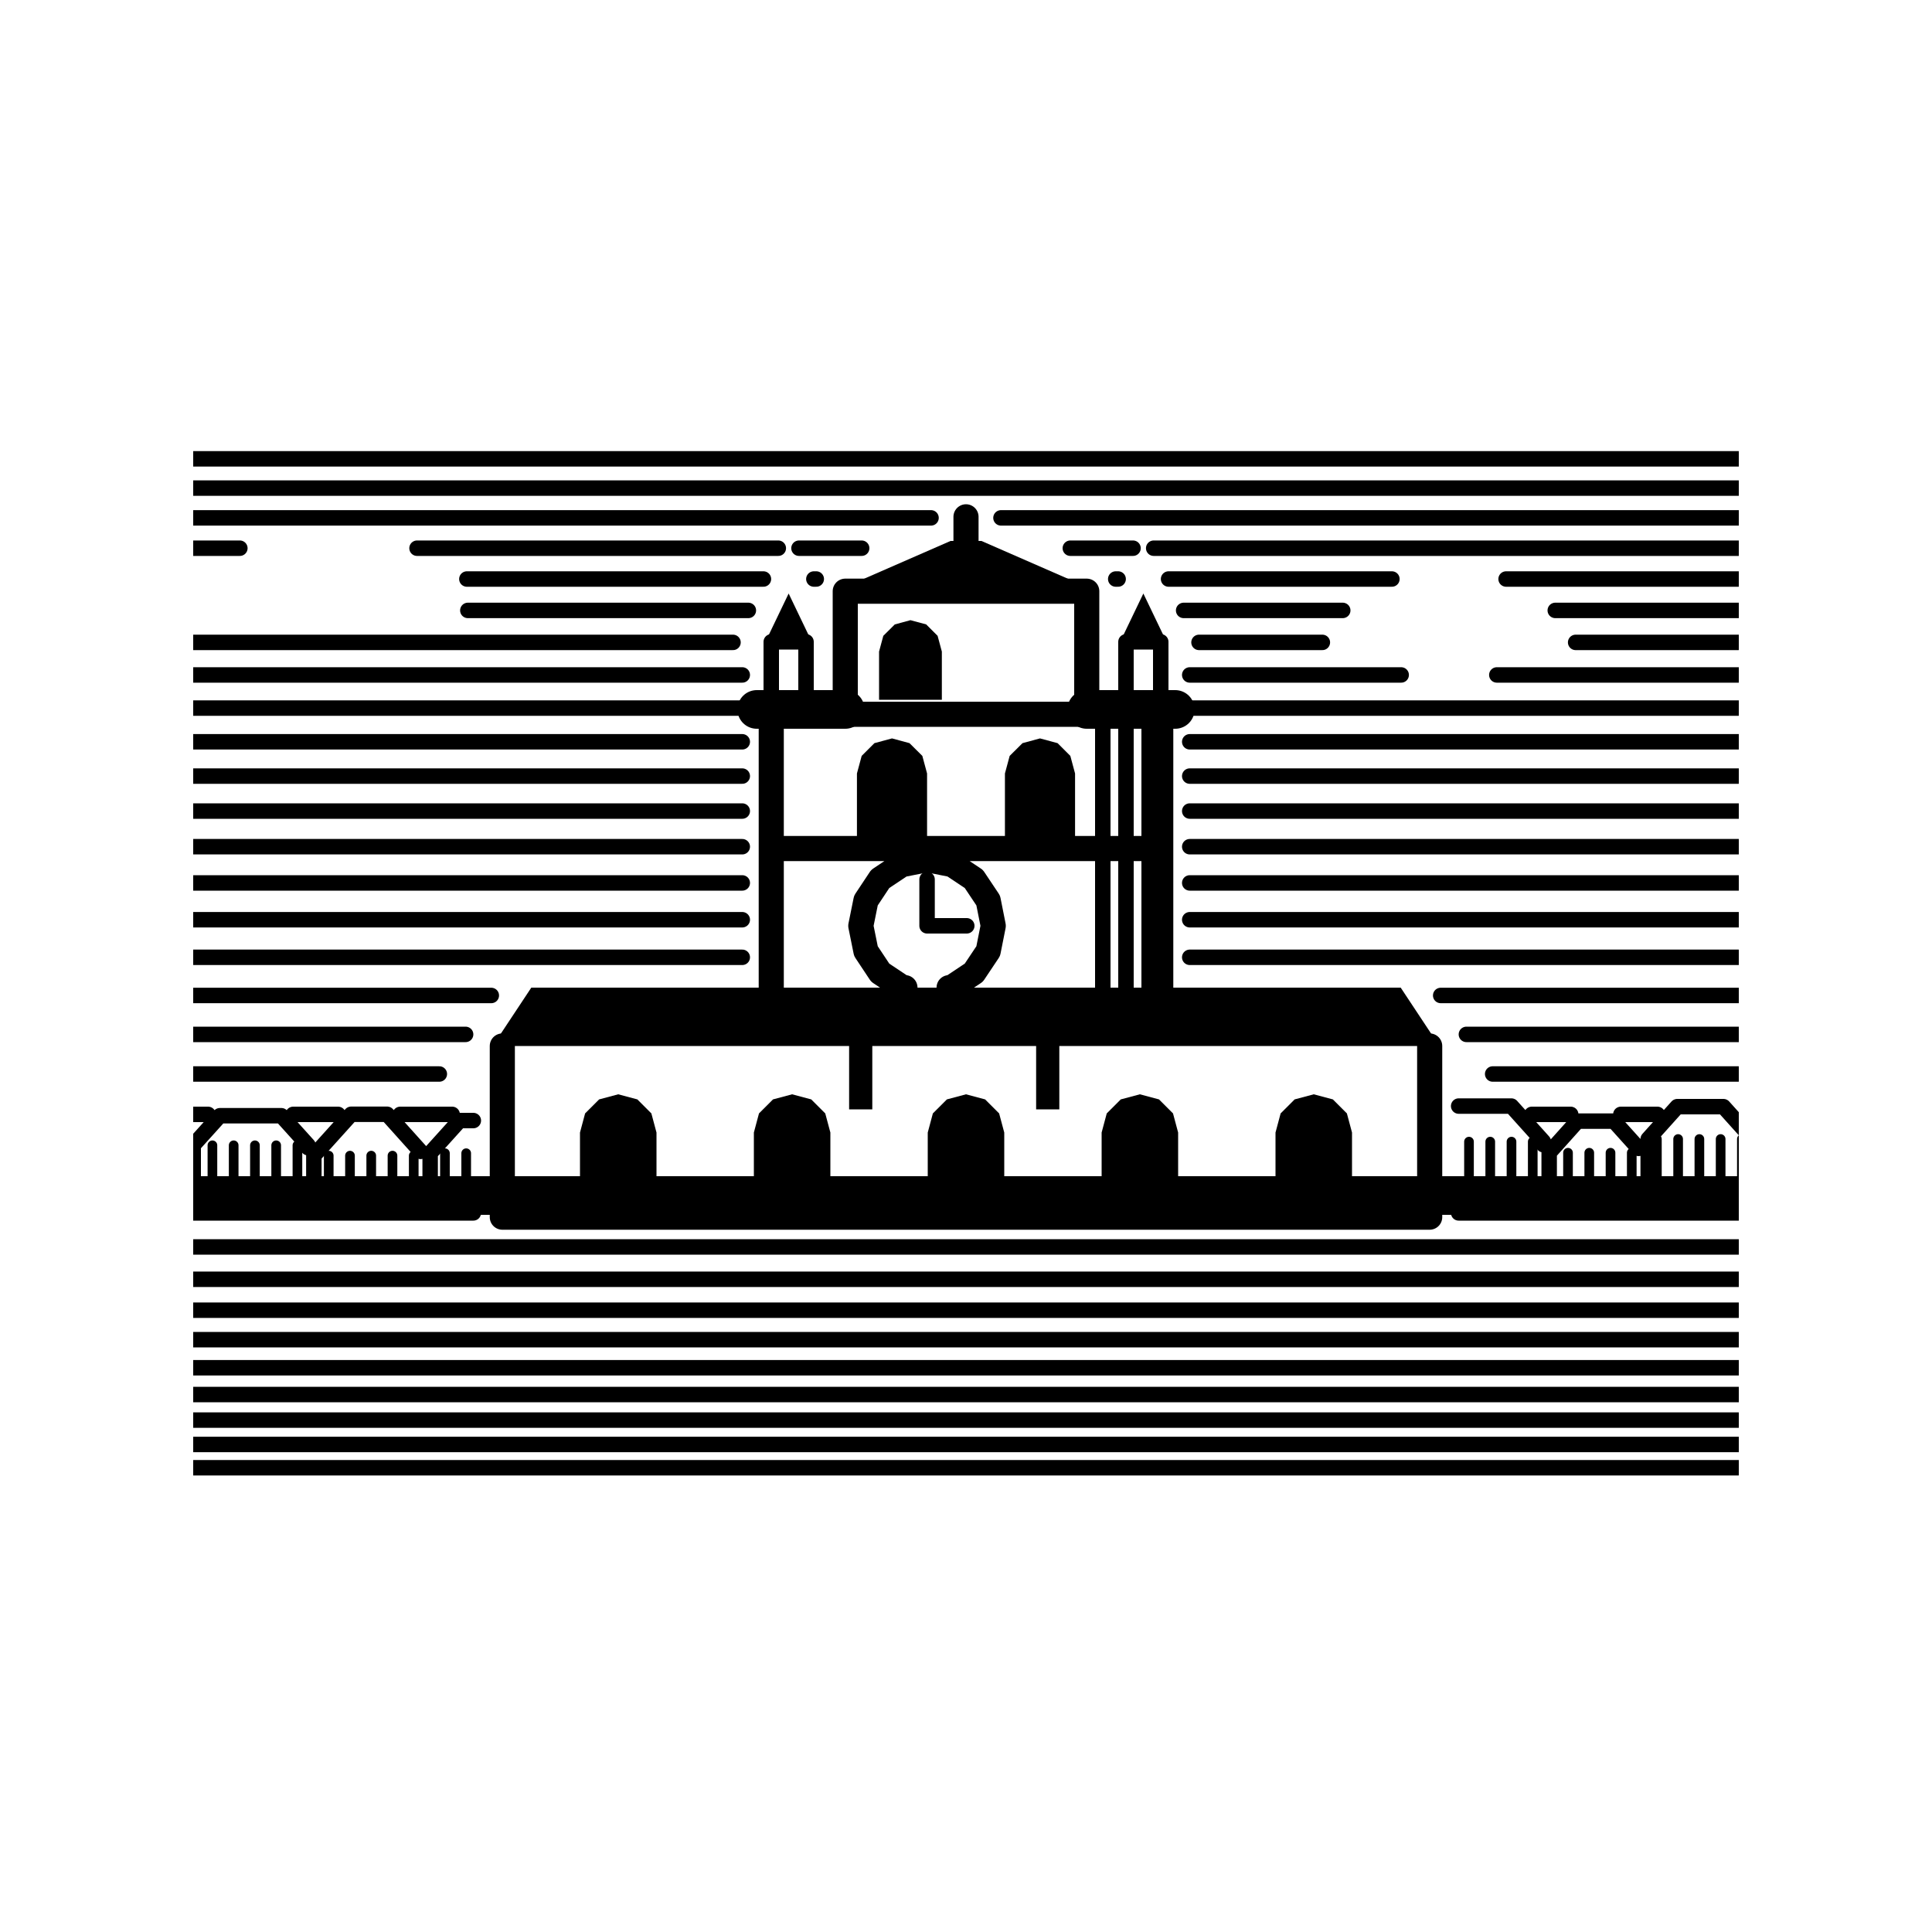
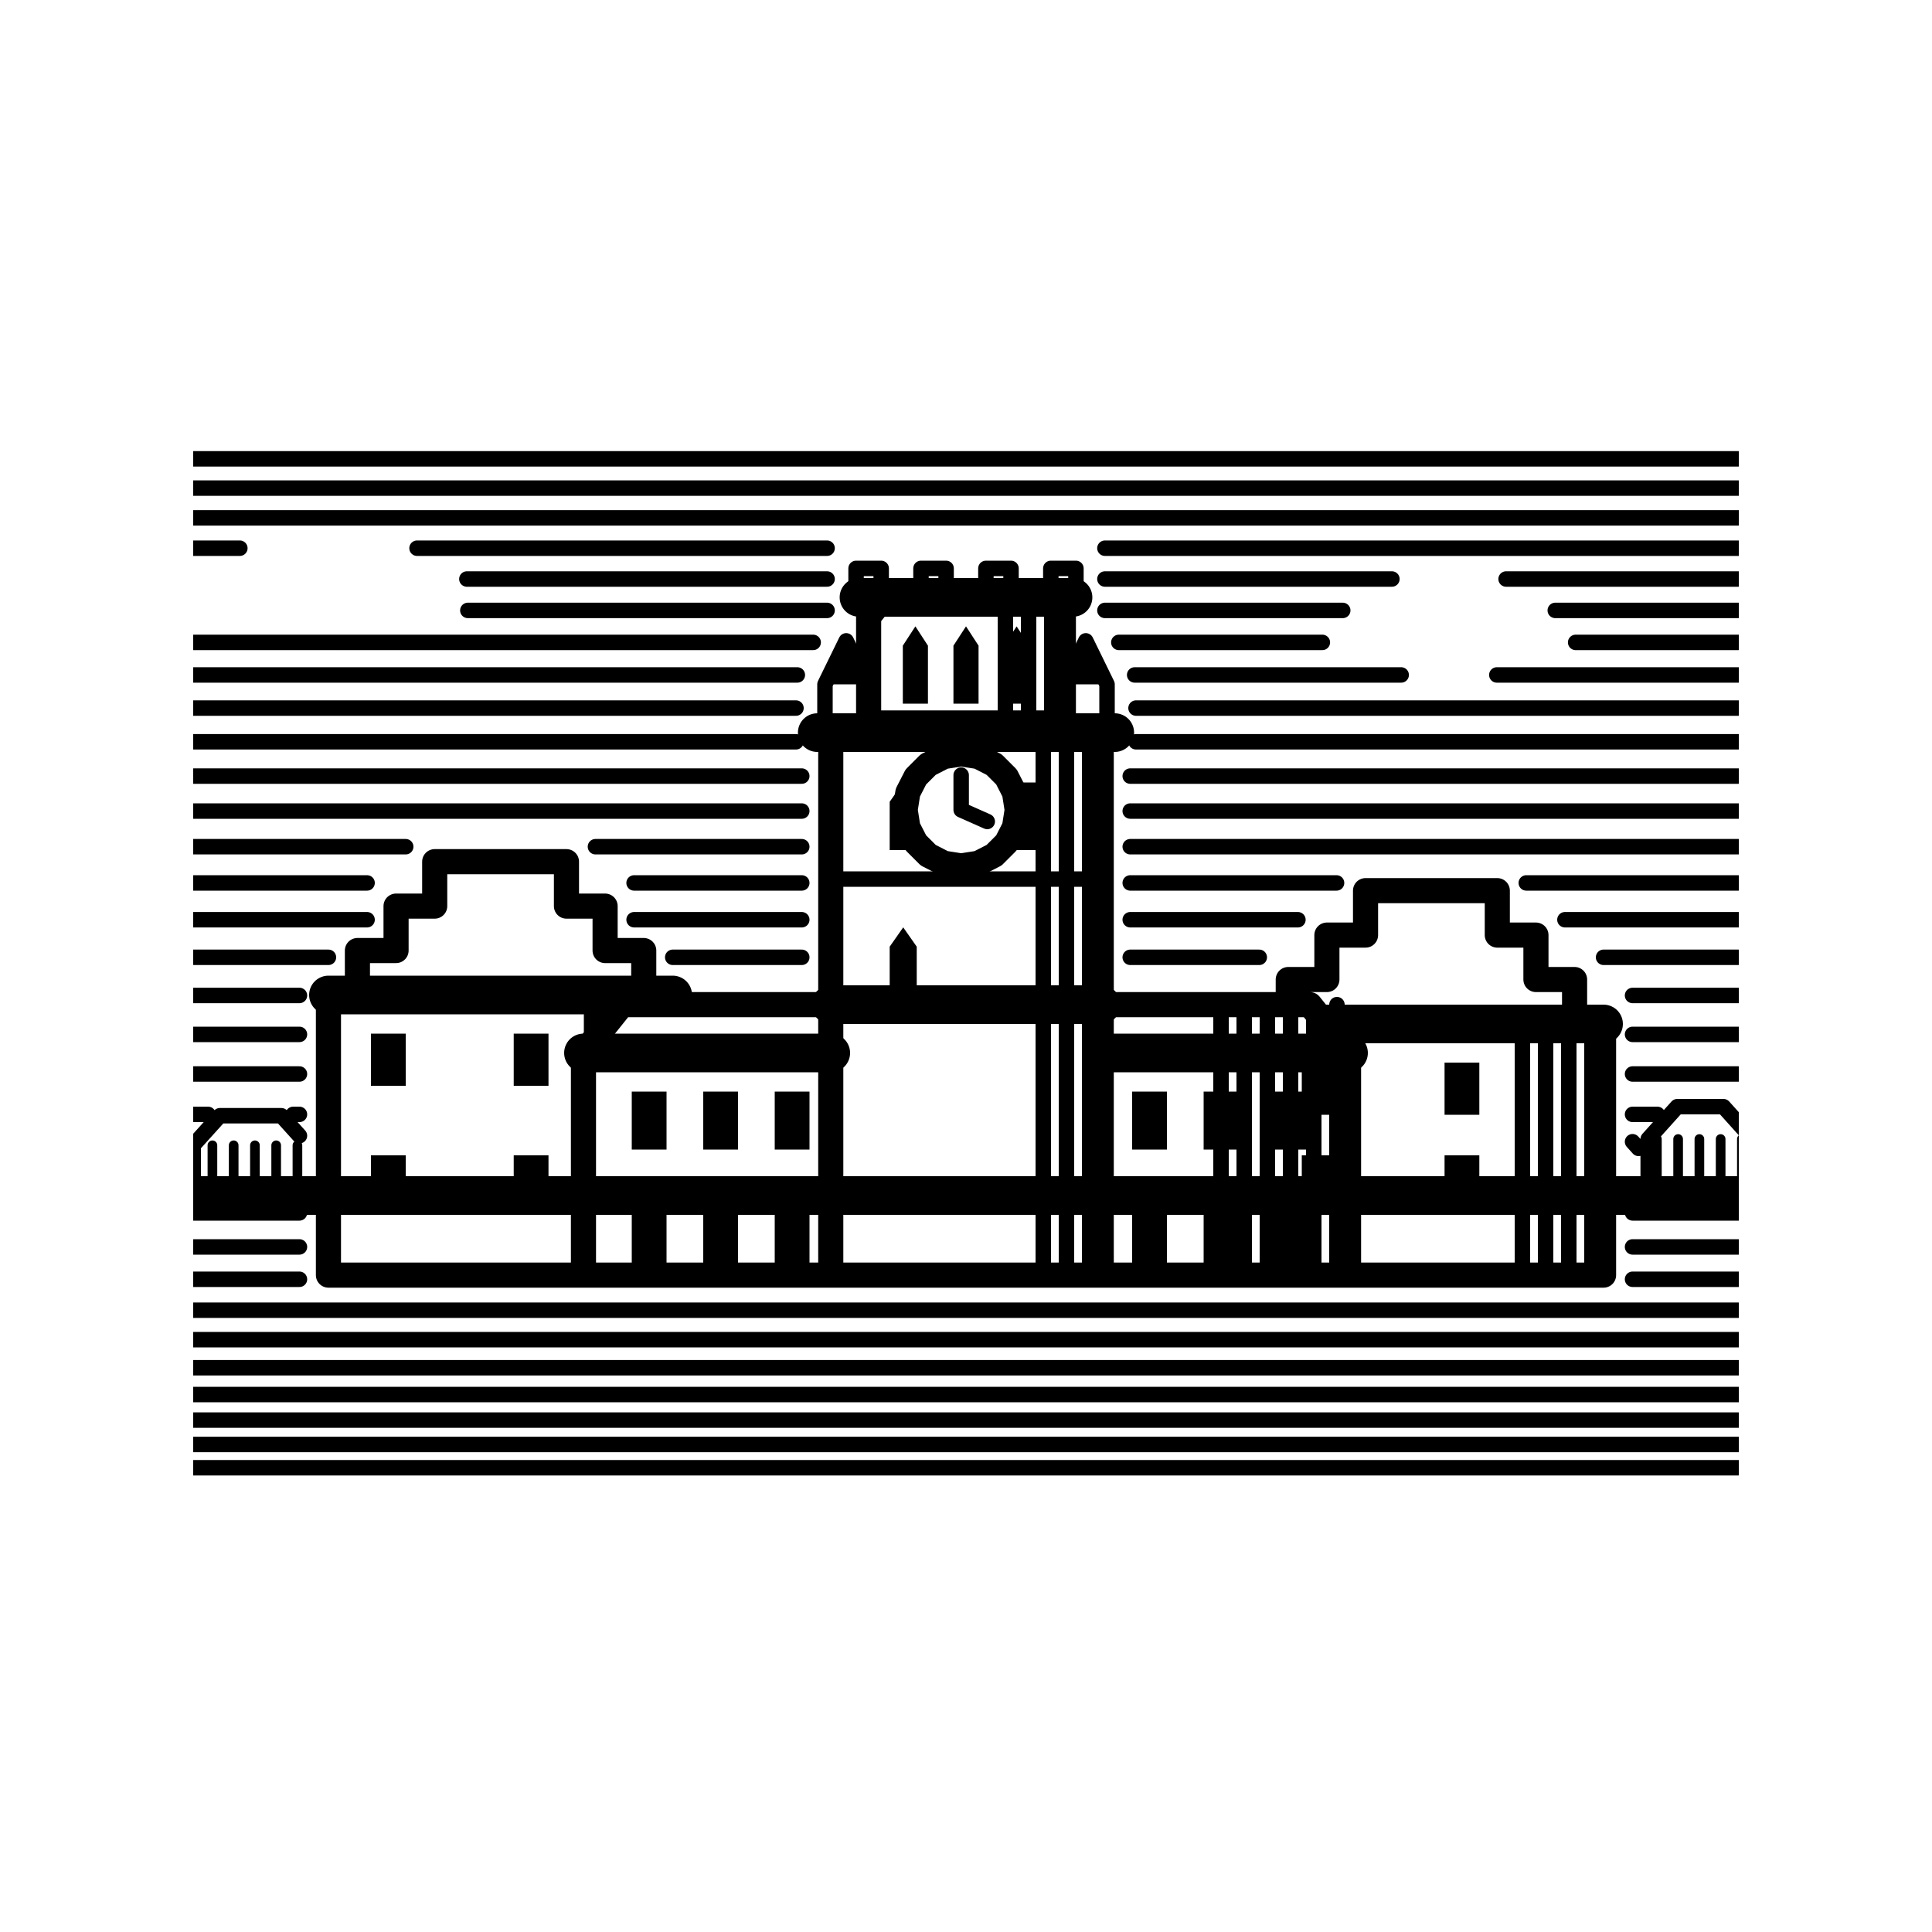
<svg xmlns="http://www.w3.org/2000/svg" viewBox="0 0 200 200">
  <defs>
    <clipPath id="w">
      <path d="M20 46L180 46L180 154L20 154Z" />
    </clipPath>
  </defs>
  <g clip-path="url(#w)" fill="none" stroke="#000" stroke-linecap="round" stroke-linejoin="round">
-     <path d="M88.71 86.84L88.71 80.07L89.2 78.25L90.52 76.93L92.34 76.44L94.15 76.93L95.48 78.25L95.97 80.07L95.97 86.84ZM104.03 86.84L104.03 80.07L104.52 78.25L105.85 76.93L107.66 76.44L109.48 76.93L110.8 78.25L111.29 80.07L111.29 86.84ZM87.9 105.84L90.3 105.84L90.3 114.84L87.9 114.84ZM107.26 105.84L109.66 105.84L109.66 114.84L107.26 114.84ZM79.24 66.44L81.64 61.44L84.04 66.44ZM115.96 66.44L118.36 61.44L120.76 66.44ZM91 72.44L91 67.45L91.44 65.82L92.63 64.64L94.25 64.2L95.88 64.64L97.06 65.82L97.5 67.45L97.5 72.44ZM86.5 61.2L98.4 56L101.6 56L113.5 61.2ZM51 108.28L55 102.24L145 102.24L149 108.28ZM60.04 126L60.04 117.24L60.57 115.26L62.02 113.81L64 113.28L65.98 113.81L67.43 115.26L67.96 117.24L67.96 126ZM78.04 126L78.04 117.24L78.57 115.26L80.02 113.81L82 113.28L83.98 113.81L85.43 115.26L85.96 117.24L85.96 126ZM96.04 126L96.04 117.24L96.57 115.26L98.02 113.81L100 113.28L101.98 113.81L103.43 115.26L103.96 117.24L103.96 126ZM114.04 126L114.04 117.24L114.57 115.26L116.02 113.81L118 113.28L119.98 113.81L121.43 115.26L121.96 117.24L121.96 126ZM132.04 126L132.04 117.24L132.57 115.26L134.02 113.81L136 113.28L137.98 113.81L139.43 115.26L139.96 117.24L139.96 126Z" fill="#000" stroke="none" />
-     <path d="M30.79 118.56L30.79 123.76M28.59 118.56L28.59 123.76M26.39 118.56L26.39 123.76M24.19 118.56L24.19 123.76M21.99 118.56L21.99 123.76M42.83 119.63L42.83 123.76M40.63 119.63L40.63 123.76M38.43 119.63L38.43 123.76M36.23 119.63L36.23 123.76M34.03 119.63L34.03 123.76M48.26 119.38L48.26 123.76M46.06 119.38L46.06 123.76M158.67 118.18L158.67 123.76M156.47 118.18L156.47 123.76M154.27 118.18L154.27 123.76M152.07 118.18L152.07 123.76M168.92 119.33L168.92 123.76M166.72 119.33L166.72 123.76M164.52 119.33L164.52 123.76M162.32 119.33L162.32 123.76M180.32 117.91L180.32 123.76M178.12 117.91L178.12 123.76M175.92 117.91L175.92 123.76M173.72 117.91L173.72 123.76M171.52 117.91L171.52 123.76" stroke-width="1" />
-     <path d="M20 47.5L180 47.5M20 50.53L180 50.53M20 53.61L96.38 53.61M103.62 53.61L180 53.61M20 56.75L24.83 56.75M43.17 56.75L80.57 56.75M82.71 56.75L89.2 56.75M110.8 56.75L117.29 56.75M119.43 56.75L180 56.75M48.33 59.94L79.03 59.94M84.25 59.94L84.5 59.94M115.5 59.94L115.75 59.94M120.97 59.94L144.09 59.94M155.91 59.94L180 59.94M48.43 63.19L77.47 63.19M122.53 63.19L139 63.19M161 63.19L180 63.19M20 66.5L33.99 66.5M34.01 66.5L75.88 66.5M124.12 66.5L136.89 66.5M163.11 66.5L180 66.5M20 69.87L76.84 69.87M123.16 69.87L145.05 69.87M154.95 69.87L180 69.87M20 73.3L76.84 73.3M123.16 73.3L180 73.3M20 76.79L76.84 76.79M123.16 76.79L180 76.79M20 80.34L76.84 80.34M123.16 80.34L180 80.34M20 83.96L76.84 83.96M123.16 83.96L180 83.96M20 87.65L76.84 87.65M123.16 87.65L180 87.65M20 91.4L76.84 91.4M123.16 91.4L180 91.4M20 95.21L76.84 95.21M123.16 95.21L180 95.21M20 99.1L76.84 99.1M123.16 99.1L180 99.1M20 103.05L50.86 103.05M149.14 103.05L180 103.05M20 107.08L48.2 107.08M151.8 107.08L180 107.08M20 111.18L45.48 111.18M154.52 111.18L180 111.18M20 115.36L21.54 115.36M30.35 115.36L35 115.36M41.43 115.36L46.81 115.36M158.57 115.36L162.6 115.36M167.79 115.36L171.58 115.36M20 123.76L20 118.56L22.76 115.5L29.13 115.5L31.89 118.56L31.89 118.81M32.49 123.76L32.49 119.63L36.35 115.35L40.08 115.35L43.53 119.19M44.53 123.76L44.53 119.38L47.58 116L49 116M151 114.5L156.46 114.5L159.77 118.18L159.77 118.5M160.37 123.76L160.37 119.33L163.3 116.06L167.08 116.06L169.62 118.88M170.62 123.76L170.62 117.91L173.63 114.56L178.41 114.56L181.42 117.91L181.42 123.76M20 125.56L49 125.56M151 125.56L180 125.56M20 129.08L180 129.08M20 132.43L180 132.43M20 135.63L180 135.63M20 138.68L180 138.68M20 141.59L180 141.59M20 144.36L180 144.36M20 147.01L180 147.01M20 149.53L180 149.53M20 151.94L180 151.94M118.96 74.74L118.96 102.24M116.56 74.74L116.56 102.24M114.16 74.74L114.16 102.24M95.97 91.04L95.97 95.84M95.97 95.84L100.08 95.84M79.84 66.44L83.44 66.44L83.44 73.44L79.84 73.44ZM116.56 66.44L120.16 66.44L120.16 73.44L116.56 73.44Z" stroke-width="1.6" />
-     <path d="M79.84 73.44L83.44 73.44L87.5 73.44M112.5 73.44L116.56 73.44L120.16 73.44L120.16 102.24M79.84 102.24L79.84 73.44M79.84 87.84L120.16 87.84M102.82 95.84L102.3 98.46L100.81 100.69L98.59 102.17L98.25 102.24M93.68 102.24L93.34 102.17L91.12 100.69L89.64 98.46L89.11 95.84L89.64 93.22L91.12 90.99L93.34 89.51L95.97 88.99L98.59 89.51L100.81 90.99L102.3 93.22L102.82 95.84M87.5 61.2L112.5 61.2L112.5 73.94L87.5 73.94ZM100 53.5L100 57M148 108.28L148 126L52 126L52 108.28" stroke-width="2.6" />
-     <path d="M78.34 73.44L79.84 73.44L83.44 73.44L87.5 73.44M112.5 73.44L116.56 73.44L120.16 73.44L121.66 73.44M20 123.76L180 123.76" stroke-width="4" />
+     <path d="M38.4 107L42 107L42 112.4L38.4 112.4ZM38.4 119.6L42 119.6L42 125L38.4 125ZM53.18 107L56.78 107L56.78 112.4L53.18 112.4ZM53.18 119.6L56.78 119.6L56.78 125L53.18 125ZM134.76 110L138.36 110L138.36 115.4L134.76 115.4ZM134.76 119.6L138.36 119.6L138.36 125L134.76 125ZM149.54 110L153.14 110L153.14 115.4L149.54 115.4ZM149.54 119.6L153.14 119.6L153.14 125L149.54 125ZM65.4 132L65.4 125L67.2 122.8L69 125L69 132ZM65.4 113L69 113L69 119L65.4 119ZM72.8 132L72.8 125L74.6 122.8L76.4 125L76.4 132ZM72.8 113L76.4 113L76.4 119L72.8 119ZM80.2 132L80.2 125L82 122.8L83.8 125L83.8 132ZM80.2 113L83.8 113L83.8 119L80.2 119ZM117.2 132L117.2 125L119 122.8L120.8 125L120.8 132ZM117.2 113L120.8 113L120.8 119L117.2 119ZM124.6 132L124.6 125L126.4 122.8L128.2 125L128.2 132ZM124.6 113L128.2 113L128.2 119L124.6 119ZM132 132L132 125L133.8 122.8L135.6 125L135.6 132ZM132 113L135.6 113L135.6 119L132 119ZM92.1 103L92.1 98L93.5 96L94.9 98L94.9 103ZM92.1 88L92.1 83L93.5 81L94.9 83L94.9 88ZM105 81L107.4 81L107.4 88L105 88ZM85.4 70.84L87.6 66.34L89.8 70.84ZM110.2 70.84L112.4 66.34L114.6 70.84ZM93.46 72.84L93.46 66.84L94.76 64.84L96.06 66.84L96.06 72.84ZM98.7 72.84L98.7 66.84L100 64.84L101.3 66.84L101.3 72.84ZM103.94 72.84L103.94 66.84L105.24 64.84L106.54 66.84L106.54 72.84Z" fill="#000" stroke="none" />
+     <path d="M30.79 118.56L30.79 123.76M28.59 118.56L28.59 123.76M26.39 118.56L26.39 123.76M24.19 118.56L24.19 123.76M21.99 118.56L21.99 123.76M180.32 117.91L180.32 123.76M178.12 117.91L178.12 123.76M175.92 117.91L175.92 123.76M173.72 117.91L173.72 123.76M171.52 117.91L171.52 123.76" stroke-width="1" />
+     <path d="M20 47.5L180 47.5M20 50.53L180 50.53M20 53.61L180 53.61M20 56.75L24.83 56.75M43.17 56.75L85.62 56.75M114.38 56.75L180 56.75M48.33 59.94L85.62 59.94M114.38 59.94L144.09 59.94M155.91 59.94L180 59.94M48.43 63.19L85.62 63.19M114.38 63.19L139 63.19M161 63.19L180 63.19M20 66.5L33.99 66.5M34.01 66.5L84.18 66.5M115.82 66.5L136.89 66.5M163.11 66.5L180 66.5M20 69.87L82.54 69.87M117.46 69.87L145.05 69.87M154.95 69.87L180 69.87M20 73.3L82.4 73.3M117.6 73.3L180 73.3M20 76.79L82.4 76.79M117.6 76.79L180 76.79M20 80.34L83 80.34M117 80.34L180 80.34M20 83.96L83 83.96M117 83.96L180 83.96M20 87.65L42 87.65M61.64 87.65L83 87.65M117 87.65L180 87.65M20 91.4L38 91.4M65.64 91.4L83 91.4M117 91.4L138.36 91.4M158 91.4L180 91.4M20 95.21L38 95.21M65.64 95.21L83 95.21M117 95.21L134.36 95.21M162 95.21L180 95.21M20 99.1L34 99.1M69.64 99.1L83 99.1M117 99.1L130.36 99.1M166 99.1L180 99.1M20 103.05L31 103.05M169 103.05L180 103.05M20 107.08L31 107.08M169 107.08L180 107.08M20 111.18L31 111.18M169 111.18L180 111.18M20 115.36L21.54 115.36M30.35 115.36L31 115.36M169 115.36L171.58 115.36M20 123.76L20 118.56L22.76 115.5L29.13 115.5L31 117.57M169 118.19L169.62 118.88M170.62 123.76L170.62 117.91L173.63 114.56L178.41 114.56L181.42 117.91L181.42 123.76M20 125.56L31 125.56M169 125.56L180 125.56M20 129.08L31 129.08M169 129.08L180 129.08M20 132.43L31 132.43M169 132.43L180 132.43M20 135.63L180 135.63M20 138.68L180 138.68M20 141.59L180 141.59M20 144.36L180 144.36M20 147.01L180 147.01M20 149.53L180 149.53M20 151.94L180 151.94M68.44 103L68.44 104M66.04 103L66.04 104M63.64 103L63.64 104.95M61.24 103L61.24 107.95M164.8 106L164.8 132M162.4 106L162.4 132M160 106L160 132M157.6 106L157.6 132M138.4 104L138.4 132M136 104L136 132M133.6 104L133.6 132M131.2 104L131.2 132M128.8 104L128.8 132M126.4 104L126.4 132M112.8 75.84L112.8 132M110.4 75.84L110.4 132M108 75.84L108 132M86 91L114 91M99.5 83.84L99.5 80.24M99.5 83.84L102.2 85.04M85.4 74.84L85.4 70.84L87.6 66.34L89.8 70.84L89.8 74.84ZM110.2 74.84L110.2 70.84L112.4 66.34L114.6 70.84L114.6 74.84ZM108.88 61.84L108.88 75.84M106.48 61.84L106.48 75.84M104.08 61.84L104.08 75.84M88.62 58.84L91.22 58.84L91.22 61.84L88.62 61.84ZM95.34 58.84L97.94 58.84L97.94 61.84L95.34 61.84ZM102.06 58.84L104.66 58.84L104.66 61.84L102.06 61.84ZM108.78 58.84L111.38 58.84L111.38 61.84L108.78 61.84Z" stroke-width="1.6" />
+     <path d="M34 132L34 103L37 103L37 103L37 98.4L38 98.4L41 98.4L41 93.8L42 93.8L45 93.8L45 89.2L49 89.2L54.64 89.2L58.64 89.2L58.64 93.8L61.64 93.8L62.64 93.8L62.64 98.4L65.64 98.4L66.64 98.4L66.64 103L66.64 103L69.64 103L69.64 104M69.64 132L60.4 132L34 132M133.36 104L133.36 101.4L134.36 101.4L137.36 101.4L137.36 96.8L138.36 96.8L141.36 96.8L141.36 92.2L145.36 92.2L151 92.2L155 92.2L155 96.8L158 96.8L159 96.8L159 101.4L162 101.4L163 101.4L163 106L163 106L166 106L166 132L139.6 132L130.36 132M60.4 132L60.4 109L64.4 104L86 104M114 104L135.6 104L139.6 109L139.6 132L114 132L86 132L60.4 132M86 75.84L114 75.84L114 132L86 132ZM105.3 83.84L105.02 85.63L104.19 87.25L102.91 88.53L101.29 89.36L99.5 89.64L97.71 89.36L96.09 88.53L94.81 87.25L93.98 85.63L93.7 83.84L93.98 82.05L94.81 80.43L96.09 79.15L97.71 78.32L99.5 78.04L101.29 78.32L102.91 79.15L104.19 80.43L105.02 82.05ZM89.92 74.84L89.92 63.84L91.52 61.84L95.34 61.84L97.94 61.84L102.06 61.84L104.66 61.84L108.48 61.84L110.08 63.84L110.08 74.84L89.92 74.84" stroke-width="2.6" />
+     <path d="M34 103L69.64 103M137.2 106L166 106M60.4 109L86 109M114 109L139.6 109M84.6 75.84L115.4 75.84M86 104L114 104M88.92 61.84L111.08 61.84M20 123.76L180 123.76" stroke-width="4" />
  </g>
</svg>
